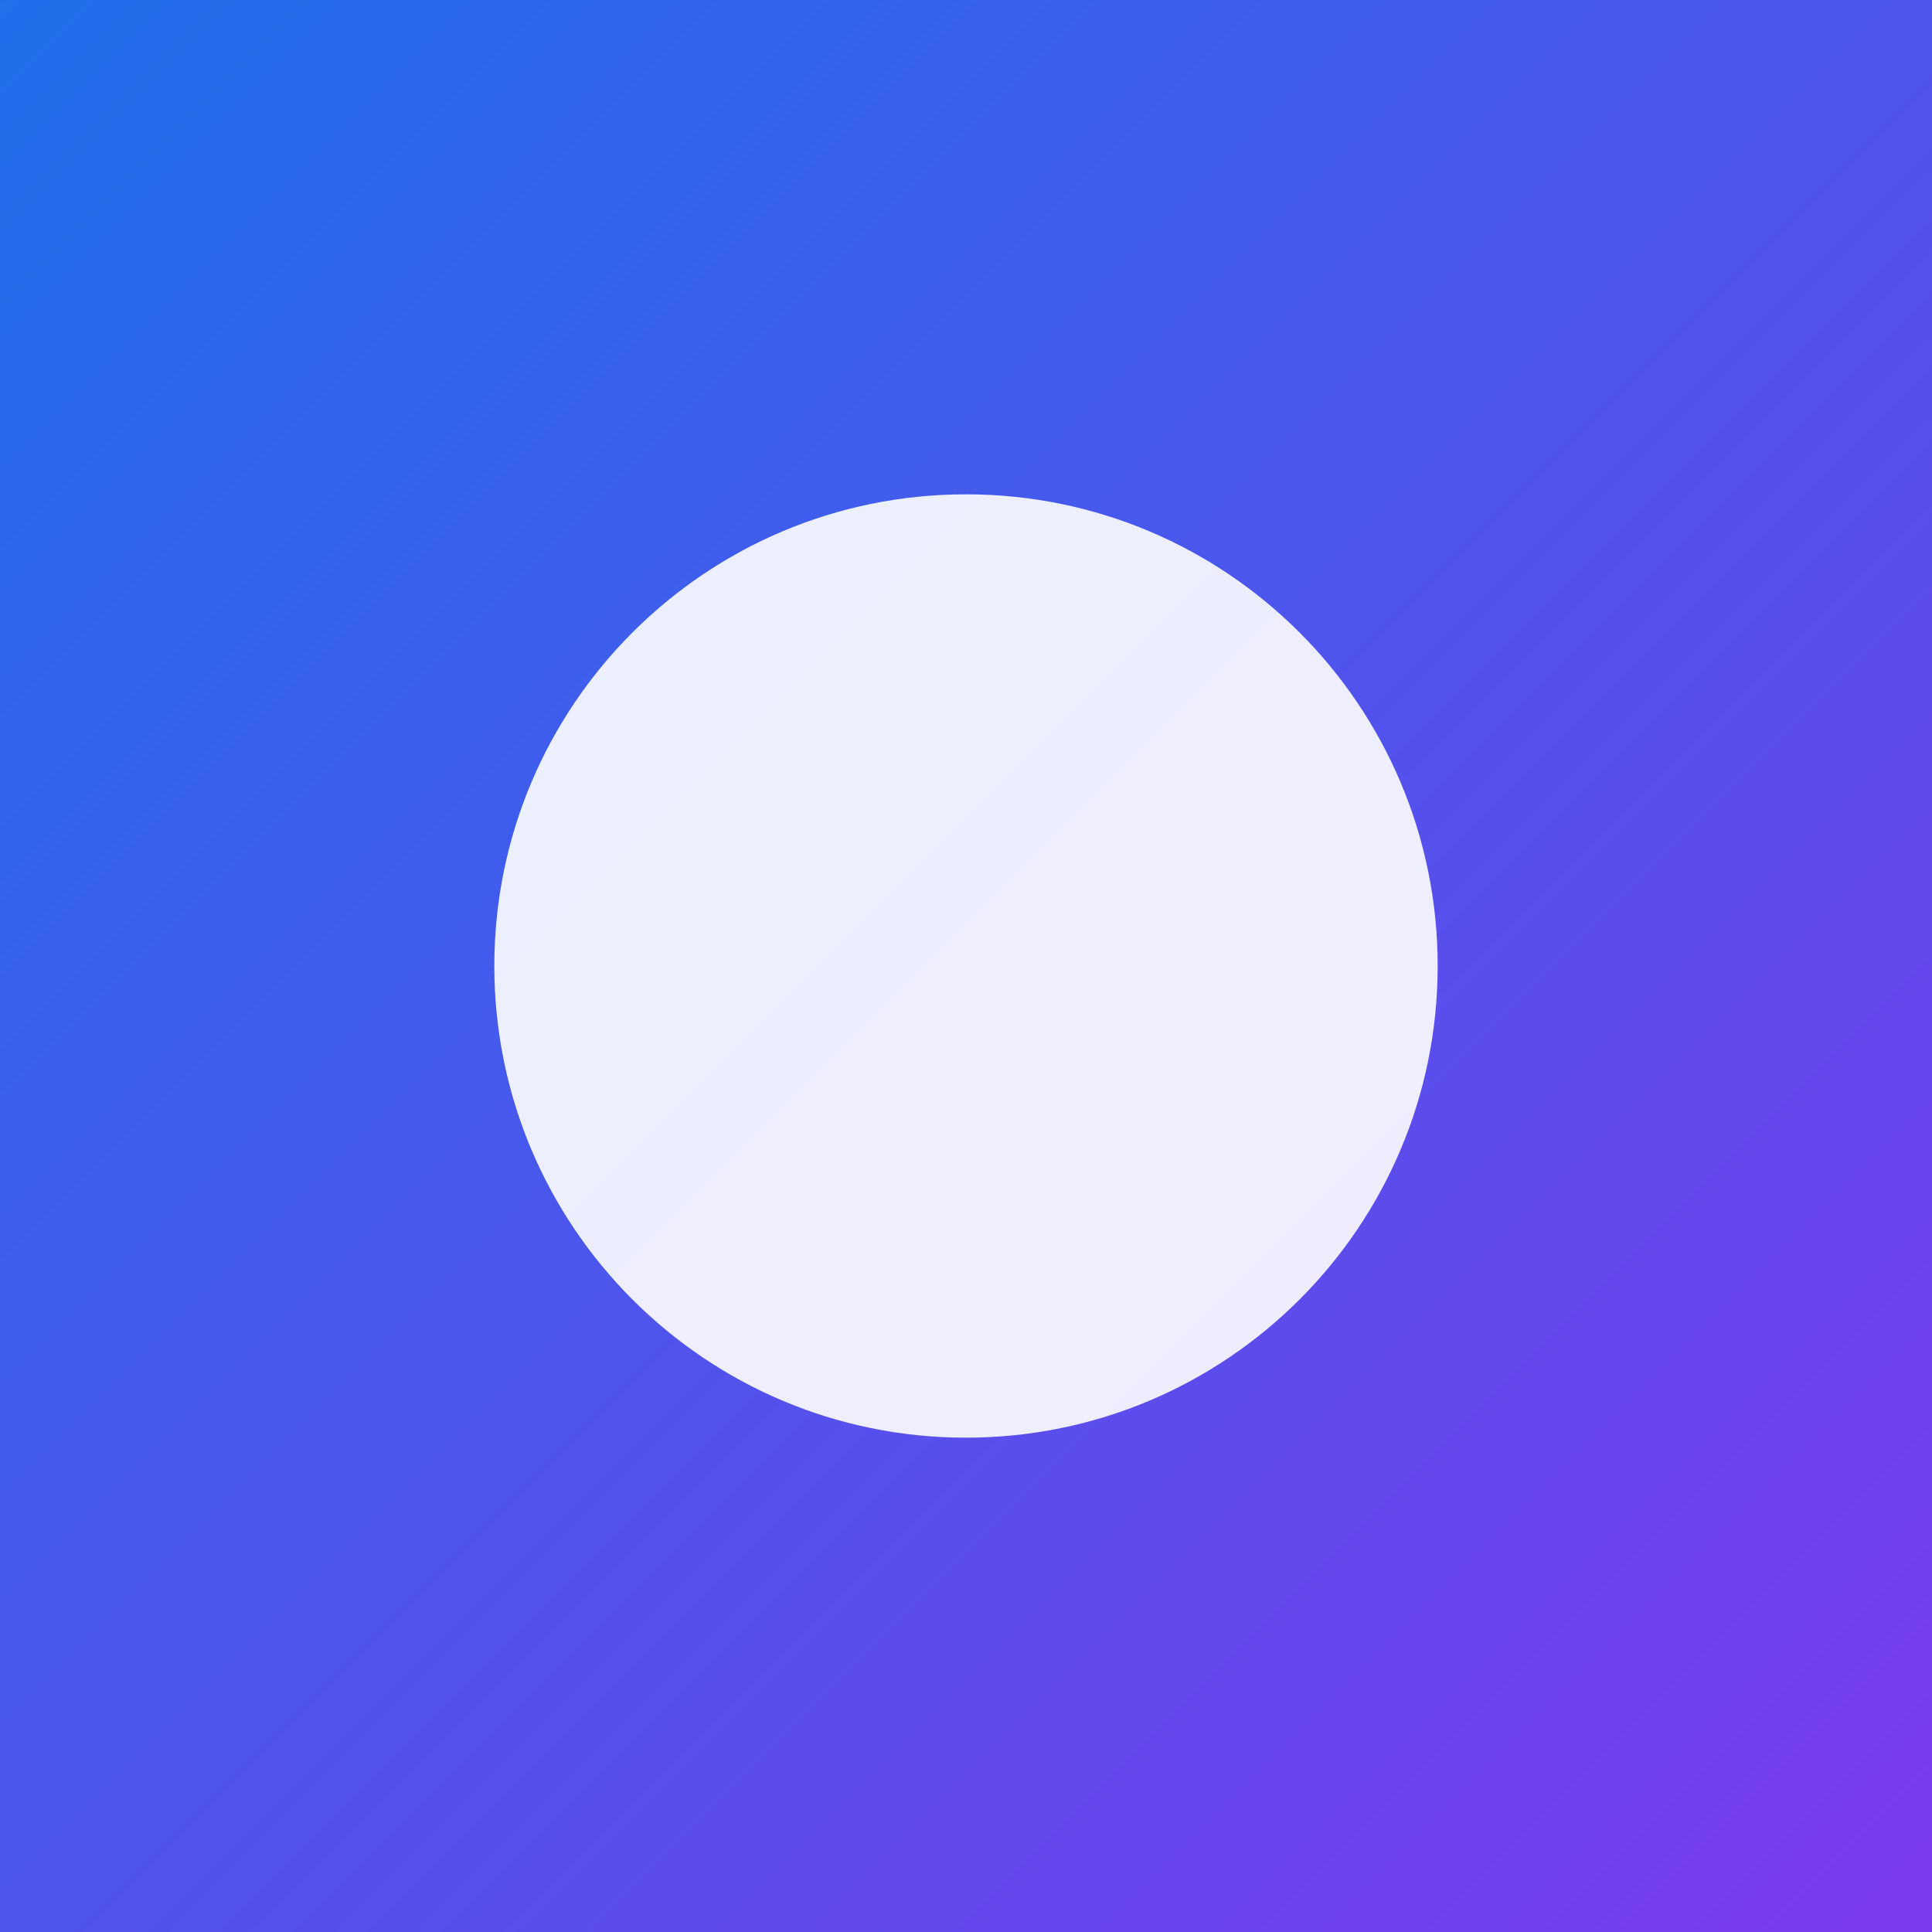
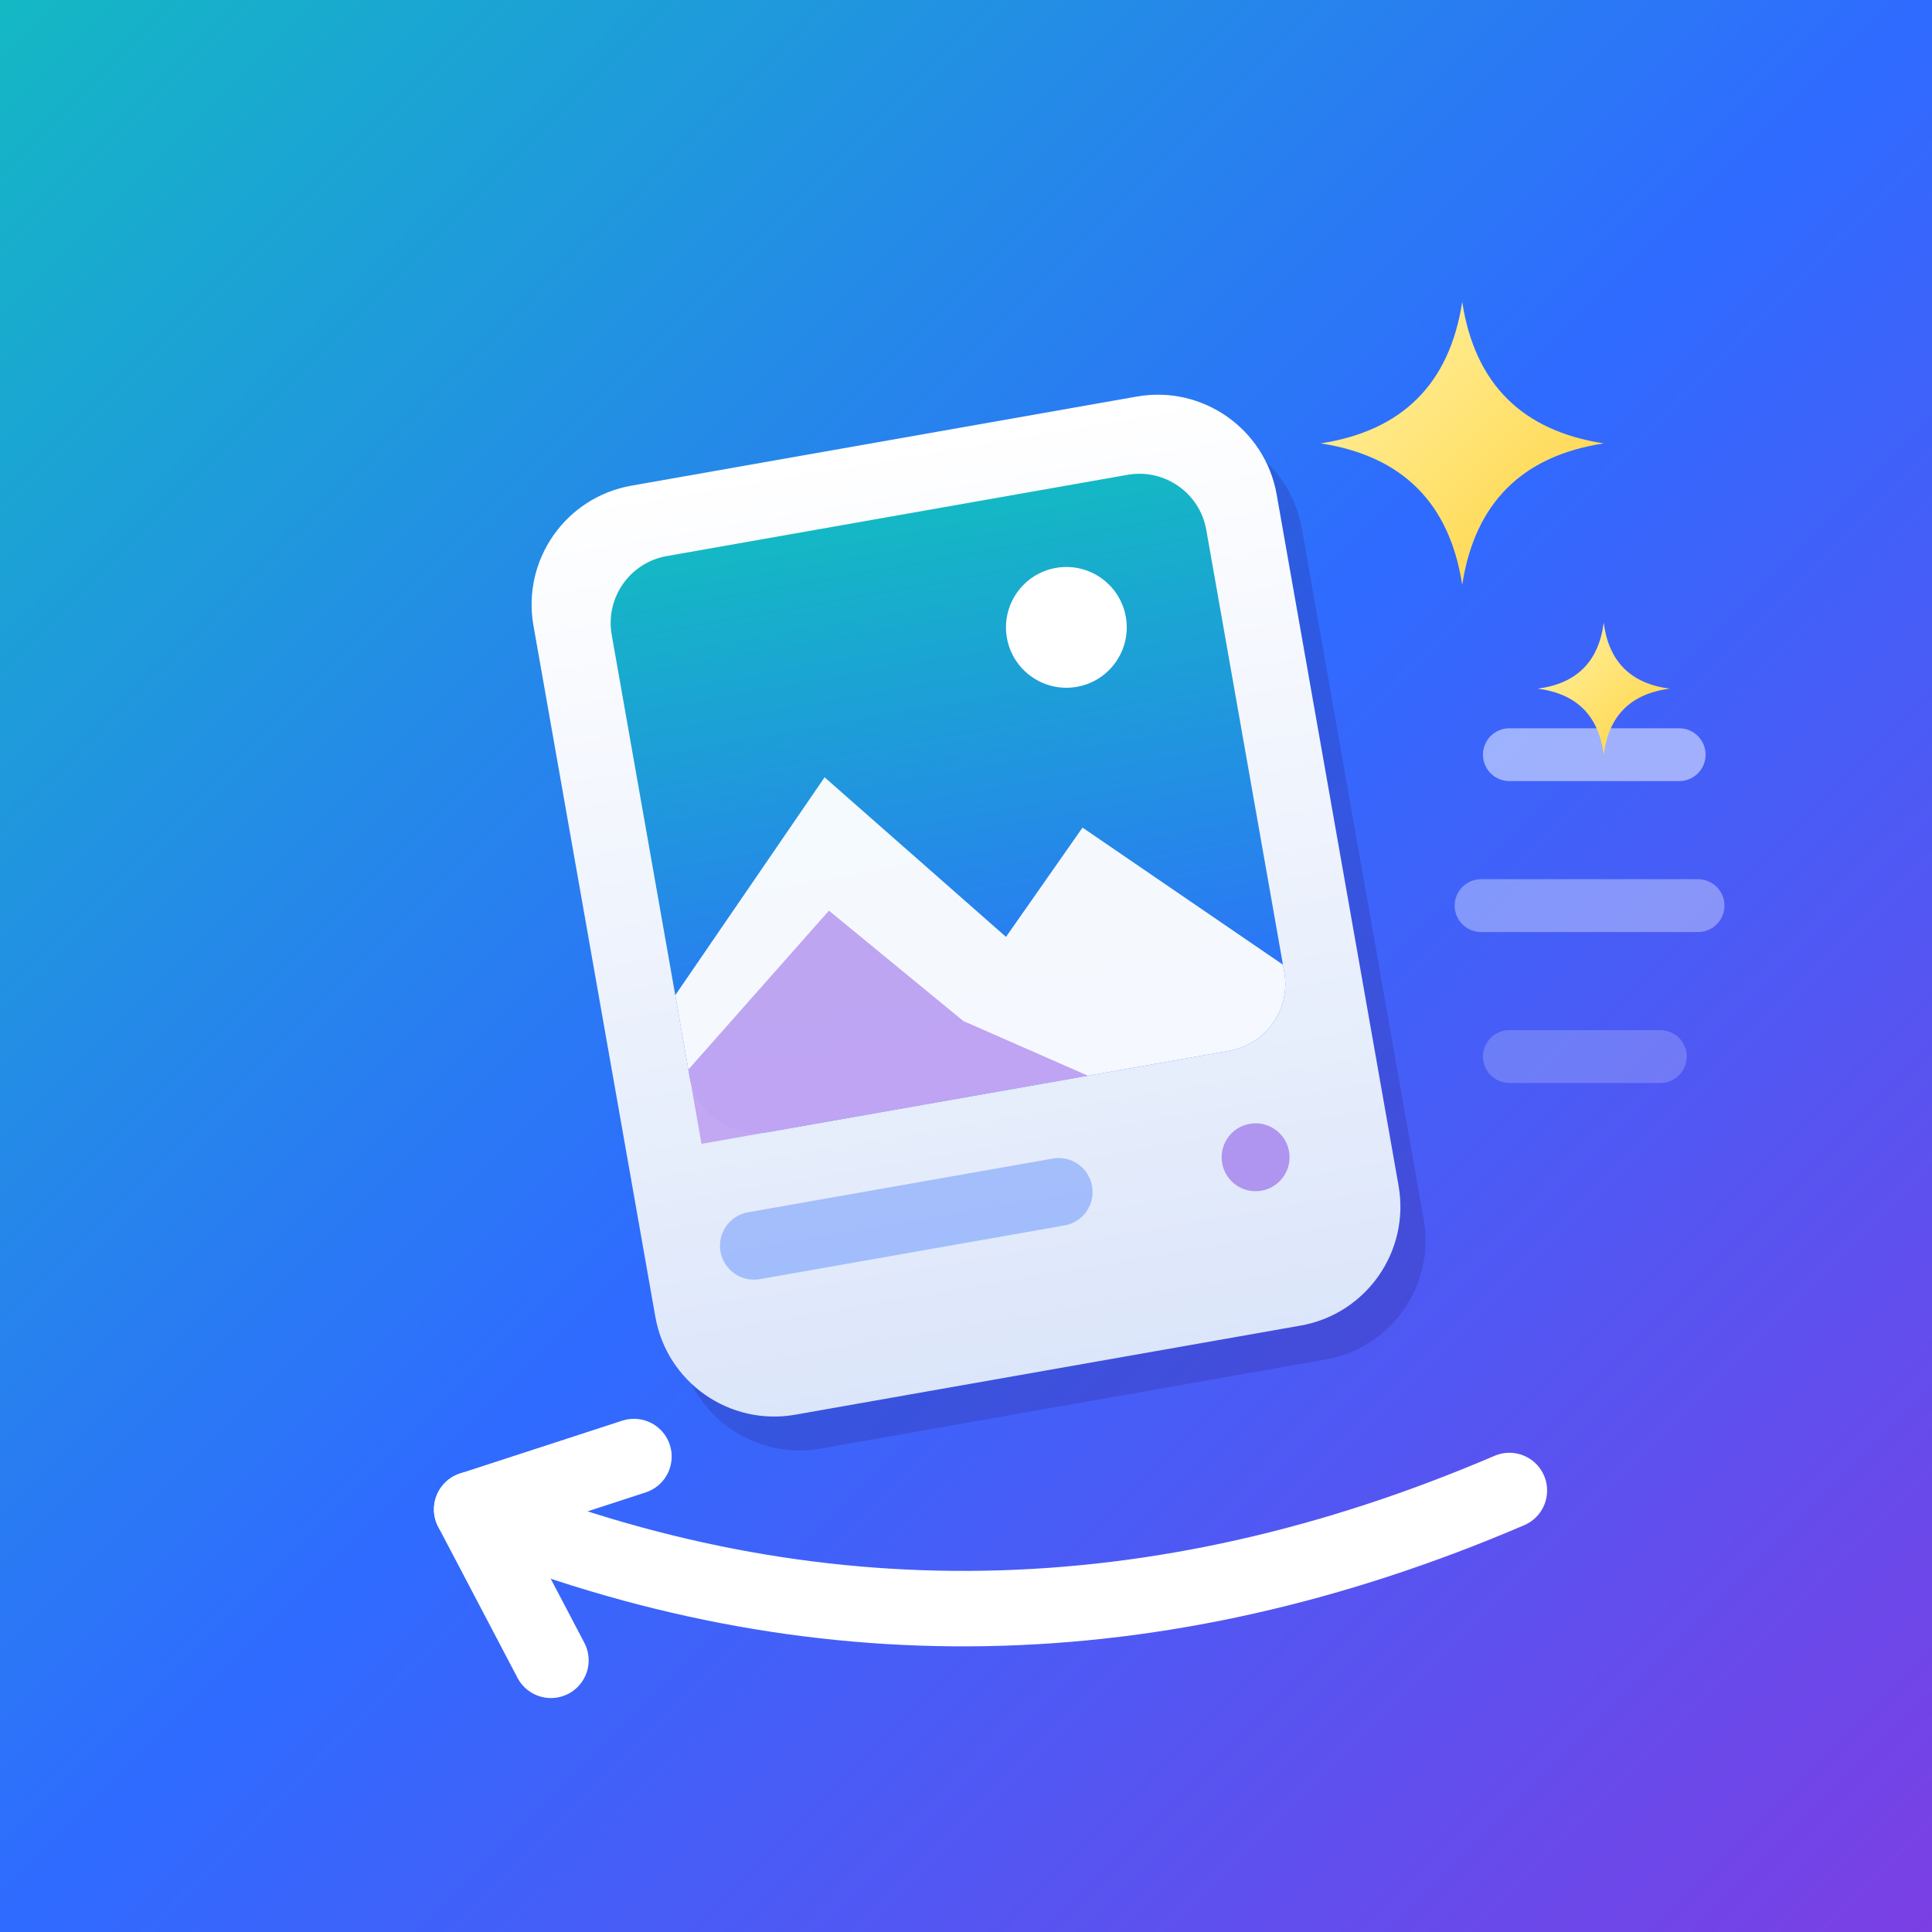
<svg xmlns="http://www.w3.org/2000/svg" viewBox="0 0 1024 1024" width="1024" height="1024">
  <defs>
-     <linearGradient id="g" x1="0" y1="0" x2="1" y2="1">
-       <stop offset="0" stop-color="#1f6feb" />
-       <stop offset="1" stop-color="#7c3aed" />
+     <linearGradient id="bg" x1="0" y1="0" x2="1024" y2="1024" gradientUnits="userSpaceOnUse">
+       <stop offset="0" stop-color="#14B8C4" />
+       <stop offset="0.5" stop-color="#2F6BFF" />
+       <stop offset="1" stop-color="#7B3FE4" />
+     </linearGradient>
+     <linearGradient id="card" x1="0" y1="0" x2="0" y2="1">
+       <stop offset="0" stop-color="#FFFFFF" />
+       <stop offset="1" stop-color="#DCE6FA" />
+     </linearGradient>
+     <linearGradient id="photo" x1="0" y1="0" x2="0" y2="1">
+       <stop offset="0" stop-color="#14B8C4" />
+       <stop offset="1" stop-color="#2F6BFF" />
+     </linearGradient>
+     <linearGradient id="spark" x1="0" y1="0" x2="1" y2="1">
+       <stop offset="0" stop-color="#FFF3A6" />
+       <stop offset="1" stop-color="#FFD23F" />
    </linearGradient>
  </defs>
-   <rect width="1024" height="1024" fill="url(#g)" />
-   <circle cx="512" cy="512" r="250" fill="#fff" opacity=".9" />
+   <rect width="1024" height="1024" fill="url(#bg)" />
+   <g stroke="#FFFFFF" stroke-linecap="round" stroke-width="28" fill="none">
+     <path d="M800 400H890" opacity="0.5" />
+     <path d="M785 480H900" opacity="0.35" />
+     <path d="M800 560H880" opacity="0.2" />
+   </g>
+   <g transform="rotate(-10 512 480)">
+     <rect x="322" y="250" width="400" height="500" rx="64" fill="#2A1A7A" opacity="0.22" />
+     <rect x="312" y="230" width="400" height="500" rx="64" fill="url(#card)" />
+     <rect x="352" y="270" width="320" height="310" rx="36" fill="url(#photo)" />
+     <circle cx="590" cy="344" r="32" fill="#FFFFFF" />
+     <path d="M352 580V500L450 400L530 500L580 450L672 540V544A36 36 0 0 1 636 580Z" fill="#FFFFFF" opacity="0.95" />
+     <path d="M352 580V540L440 470L500 540L560 580Z" fill="#7B3FE4" opacity="0.45" />
+     <rect x="352" y="620" width="200" height="36" rx="18" fill="#2F6BFF" opacity="0.35" />
+     <circle cx="640" cy="638" r="18" fill="#7B3FE4" opacity="0.5" />
+   </g>
+   <g fill="none" stroke="#FFFFFF" stroke-width="40" stroke-linecap="round" stroke-linejoin="round">
+     <path d="M800 790Q520 910 250 800" />
+     <path d="M292 880L250 800L336 772" />
+   </g>
+   <path d="M775 160Q785 225 850 235Q785 245 775 310Q765 245 700 235Q765 225 775 160Z" fill="url(#spark)" />
+   <path d="M850 330Q854 361 885 365Q854 369 850 400Q846 369 815 365Q846 361 850 330Z" fill="url(#spark)" />
</svg>
